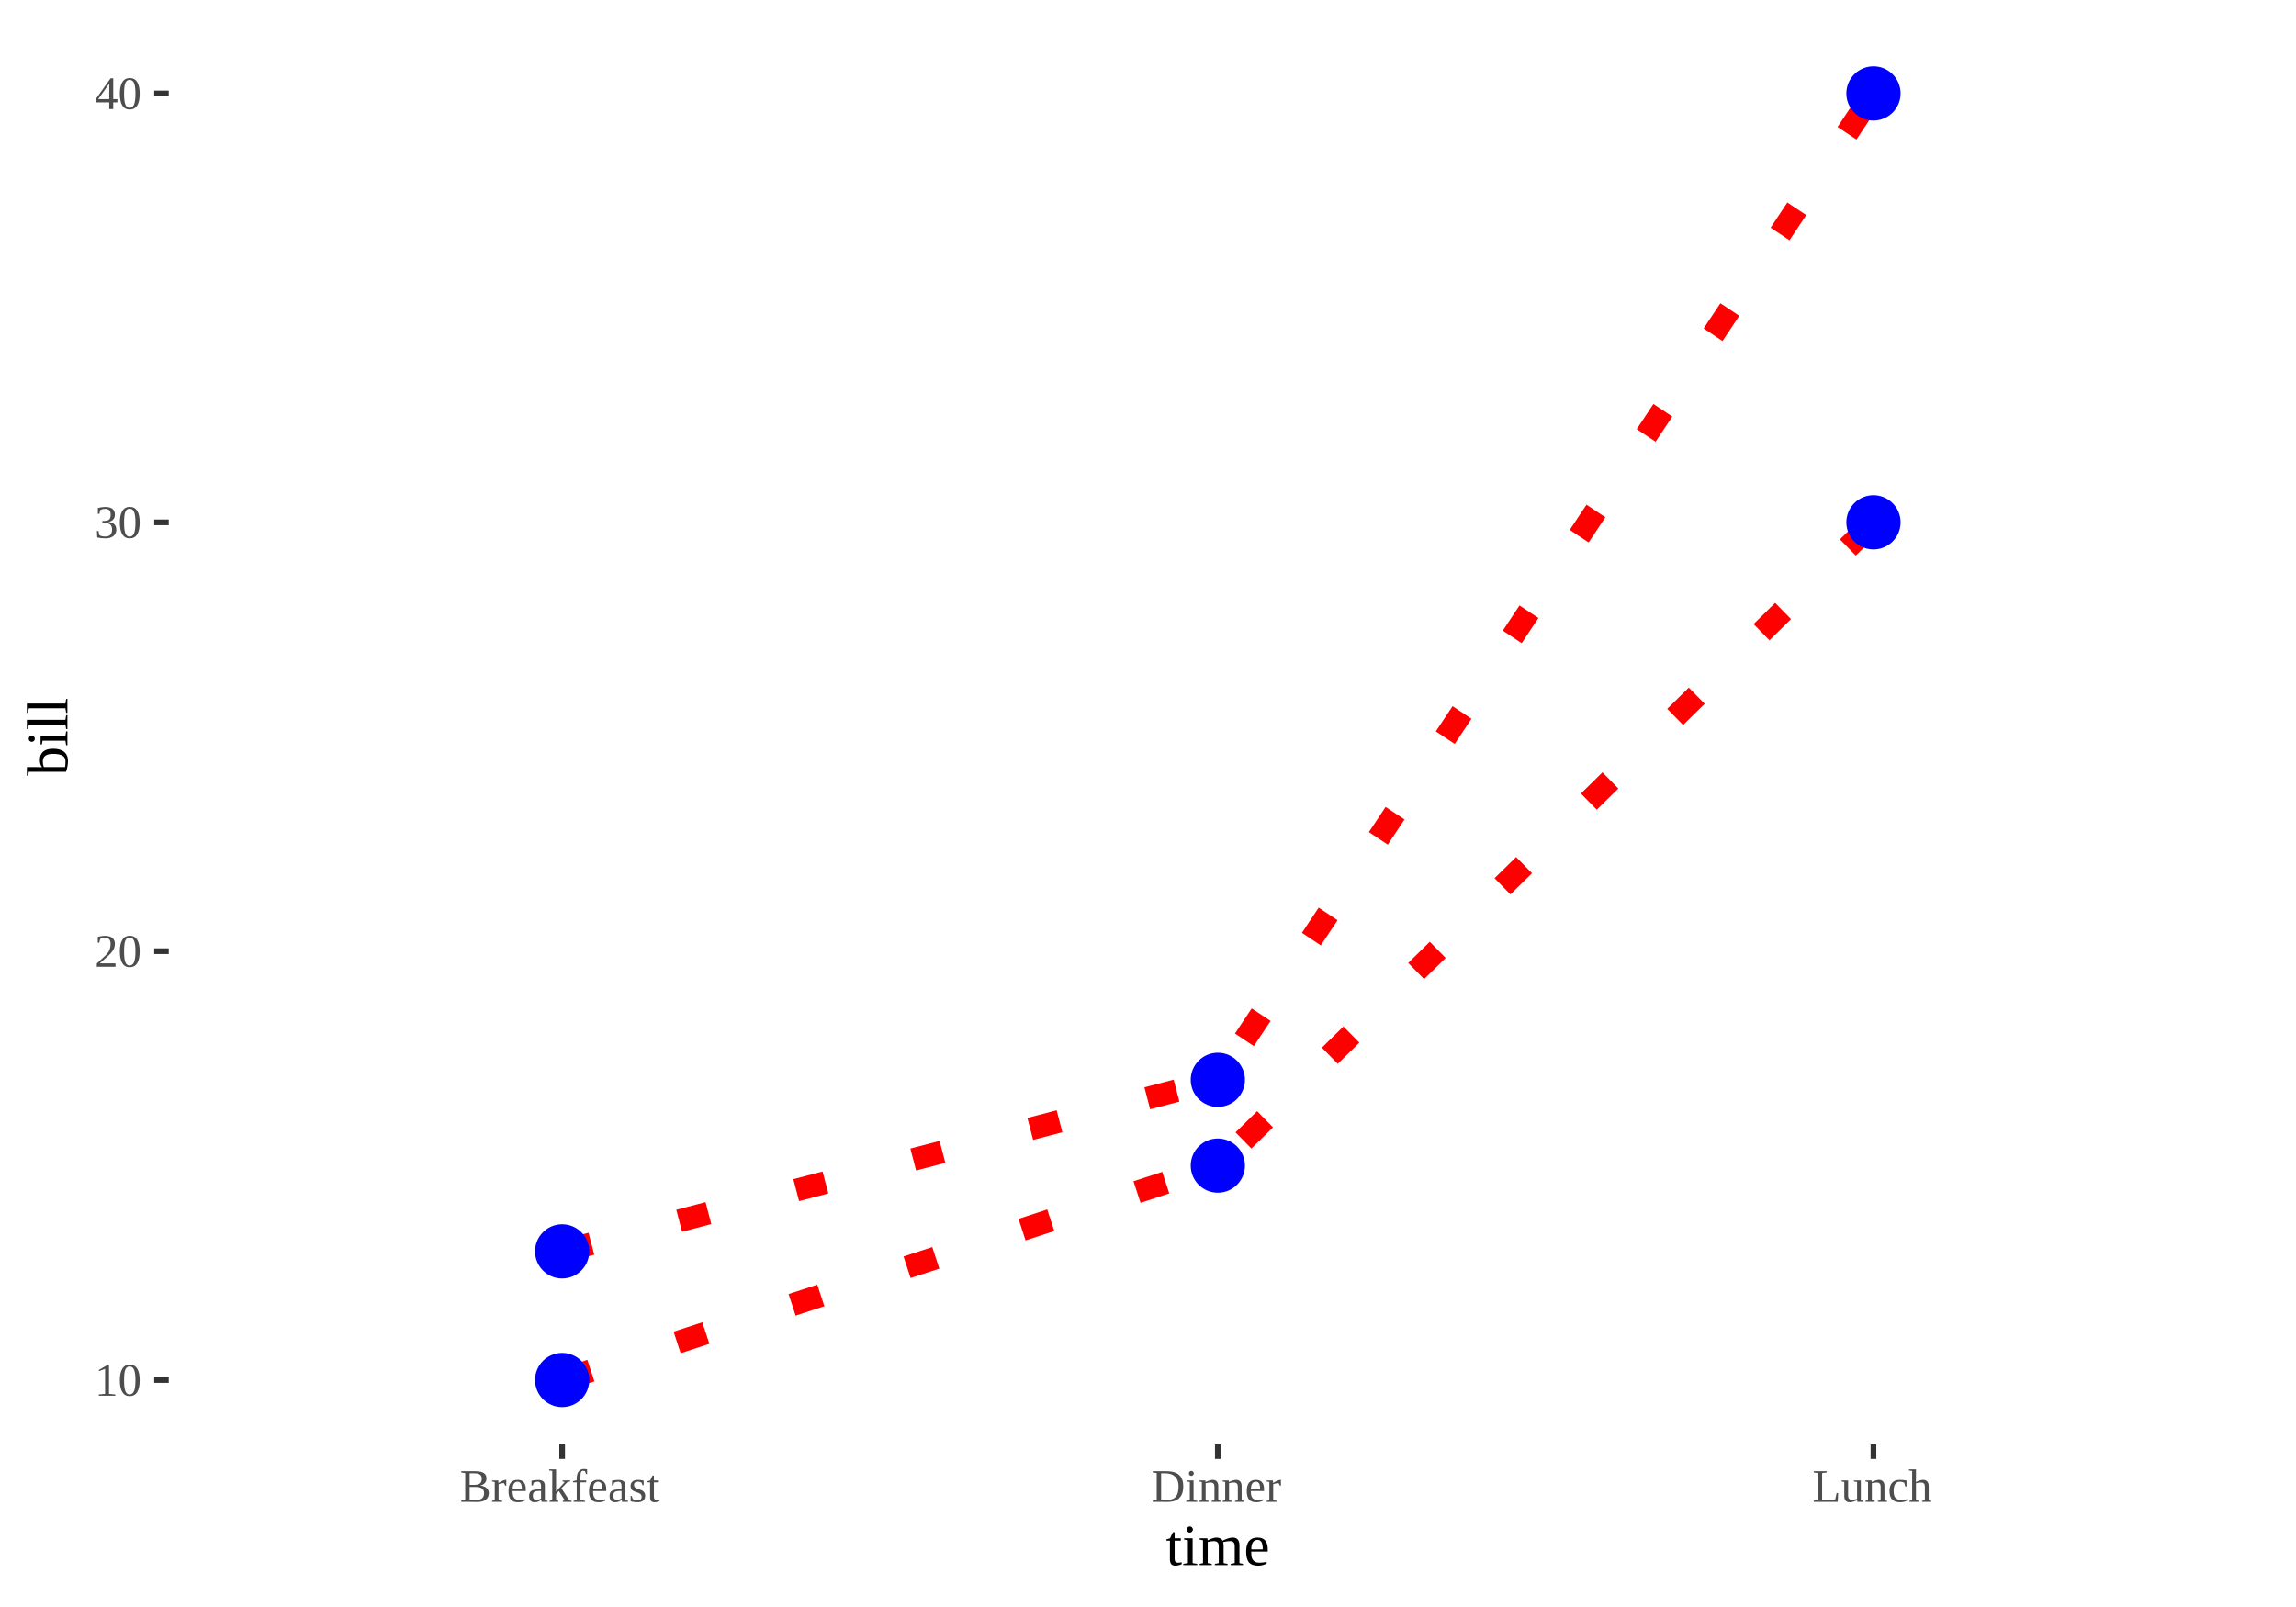
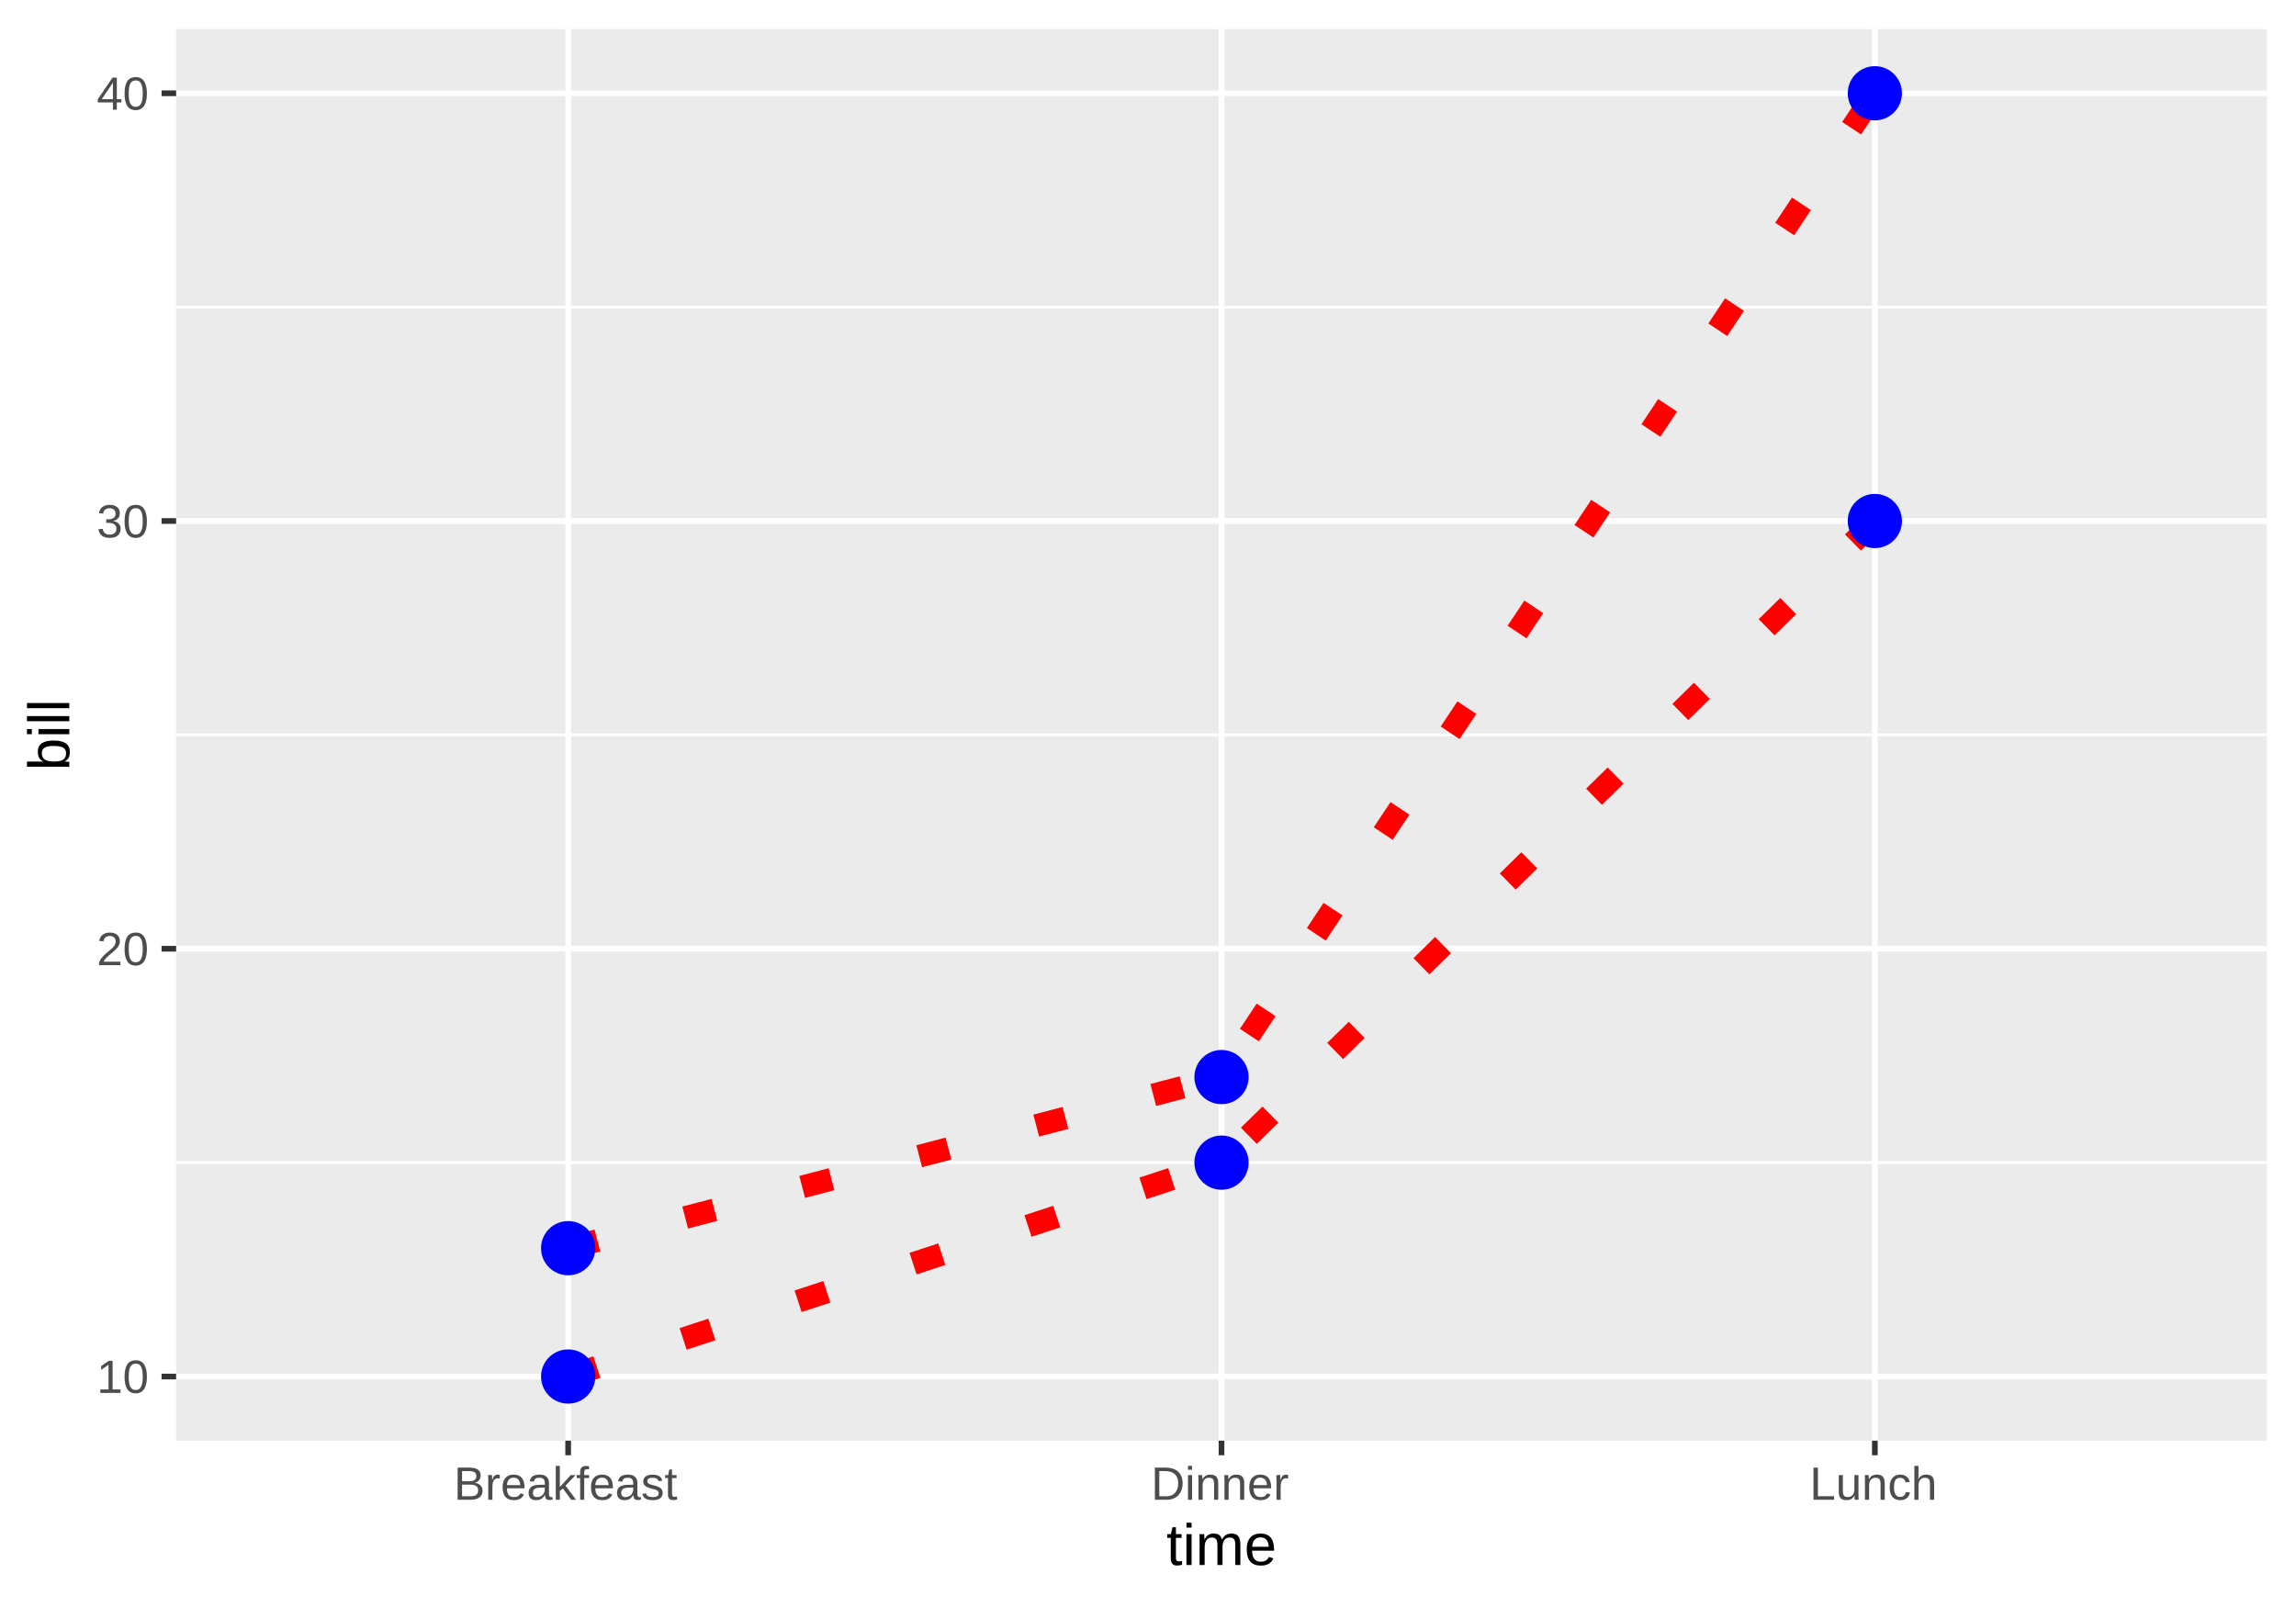
<svg xmlns="http://www.w3.org/2000/svg" viewBox="0 0 432.00 302.40">
  <defs>
    <style type="text/css">
    line, polyline, polygon, path, rect, circle {
      fill: none;
      stroke: #000000;
      stroke-linecap: round;
      stroke-linejoin: round;
      stroke-miterlimit: 10.00;
    }
  </style>
  </defs>
  <rect width="100%" height="100%" style="stroke: none; fill: #FFFFFF;" />
+   <rect x="0.00" y="0.00" width="432.00" height="302.40" style="stroke-width: 1.07; stroke: #FFFFFF; fill: #FFFFFF;" />
  <defs>
-     <clipPath id="cpMzEuNzV8NDI2LjUyfDI3MS44MHw1LjQ4">
-       <rect x="31.75" y="5.48" width="394.77" height="266.32" />
+     <clipPath id="cpMzMuMTR8NDI2LjUyfDI3MS4xMHw1LjQ4">
+       <rect x="33.14" y="5.48" width="393.38" height="265.62" />
    </clipPath>
  </defs>
-   <polyline points="105.77,259.69 229.14,219.34 352.50,98.29 " style="stroke-width: 4.27; stroke: #FF0000; stroke-dasharray: 5.69,17.07; stroke-linecap: butt;" clip-path="url(#cpMzEuNzV8NDI2LjUyfDI3MS44MHw1LjQ4)" />
-   <polyline points="105.77,235.48 229.14,203.20 352.50,17.58 " style="stroke-width: 4.27; stroke: #FF0000; stroke-dasharray: 5.69,17.07; stroke-linecap: butt;" clip-path="url(#cpMzEuNzV8NDI2LjUyfDI3MS44MHw1LjQ4)" />
-   <circle cx="105.77" cy="259.69" r="3.56pt" style="stroke-width: 0.71; stroke: #0000FF; fill: #0000FF;" clip-path="url(#cpMzEuNzV8NDI2LjUyfDI3MS44MHw1LjQ4)" />
-   <circle cx="352.50" cy="98.29" r="3.56pt" style="stroke-width: 0.71; stroke: #0000FF; fill: #0000FF;" clip-path="url(#cpMzEuNzV8NDI2LjUyfDI3MS44MHw1LjQ4)" />
-   <circle cx="229.14" cy="219.34" r="3.56pt" style="stroke-width: 0.71; stroke: #0000FF; fill: #0000FF;" clip-path="url(#cpMzEuNzV8NDI2LjUyfDI3MS44MHw1LjQ4)" />
-   <circle cx="105.77" cy="235.48" r="3.56pt" style="stroke-width: 0.71; stroke: #0000FF; fill: #0000FF;" clip-path="url(#cpMzEuNzV8NDI2LjUyfDI3MS44MHw1LjQ4)" />
-   <circle cx="352.50" cy="17.58" r="3.56pt" style="stroke-width: 0.71; stroke: #0000FF; fill: #0000FF;" clip-path="url(#cpMzEuNzV8NDI2LjUyfDI3MS44MHw1LjQ4)" />
-   <circle cx="229.14" cy="203.20" r="3.56pt" style="stroke-width: 0.71; stroke: #0000FF; fill: #0000FF;" clip-path="url(#cpMzEuNzV8NDI2LjUyfDI3MS44MHw1LjQ4)" />
+   <rect x="33.14" y="5.48" width="393.38" height="265.62" style="stroke-width: 1.07; stroke: none; fill: #EBEBEB;" clip-path="url(#cpMzMuMTR8NDI2LjUyfDI3MS4xMHw1LjQ4)" />
+   <polyline points="33.14,218.78 426.52,218.78 " style="stroke-width: 0.53; stroke: #FFFFFF; stroke-linecap: butt;" clip-path="url(#cpMzMuMTR8NDI2LjUyfDI3MS4xMHw1LjQ4)" />
+   <polyline points="33.14,138.29 426.52,138.29 " style="stroke-width: 0.53; stroke: #FFFFFF; stroke-linecap: butt;" clip-path="url(#cpMzMuMTR8NDI2LjUyfDI3MS4xMHw1LjQ4)" />
+   <polyline points="33.14,57.80 426.52,57.80 " style="stroke-width: 0.53; stroke: #FFFFFF; stroke-linecap: butt;" clip-path="url(#cpMzMuMTR8NDI2LjUyfDI3MS4xMHw1LjQ4)" />
+   <polyline points="33.14,259.03 426.52,259.03 " style="stroke-width: 1.07; stroke: #FFFFFF; stroke-linecap: butt;" clip-path="url(#cpMzMuMTR8NDI2LjUyfDI3MS4xMHw1LjQ4)" />
+   <polyline points="33.14,178.53 426.52,178.53 " style="stroke-width: 1.07; stroke: #FFFFFF; stroke-linecap: butt;" clip-path="url(#cpMzMuMTR8NDI2LjUyfDI3MS4xMHw1LjQ4)" />
+   <polyline points="33.14,98.04 426.52,98.04 " style="stroke-width: 1.07; stroke: #FFFFFF; stroke-linecap: butt;" clip-path="url(#cpMzMuMTR8NDI2LjUyfDI3MS4xMHw1LjQ4)" />
+   <polyline points="33.14,17.55 426.52,17.55 " style="stroke-width: 1.07; stroke: #FFFFFF; stroke-linecap: butt;" clip-path="url(#cpMzMuMTR8NDI2LjUyfDI3MS4xMHw1LjQ4)" />
+   <polyline points="106.90,271.10 106.90,5.48 " style="stroke-width: 1.07; stroke: #FFFFFF; stroke-linecap: butt;" clip-path="url(#cpMzMuMTR8NDI2LjUyfDI3MS4xMHw1LjQ4)" />
+   <polyline points="229.83,271.10 229.83,5.48 " style="stroke-width: 1.07; stroke: #FFFFFF; stroke-linecap: butt;" clip-path="url(#cpMzMuMTR8NDI2LjUyfDI3MS4xMHw1LjQ4)" />
+   <polyline points="352.76,271.10 352.76,5.48 " style="stroke-width: 1.07; stroke: #FFFFFF; stroke-linecap: butt;" clip-path="url(#cpMzMuMTR8NDI2LjUyfDI3MS4xMHw1LjQ4)" />
+   <polyline points="106.90,259.03 229.83,218.78 352.76,98.04 " style="stroke-width: 4.27; stroke: #FF0000; stroke-dasharray: 5.69,17.07; stroke-linecap: butt;" clip-path="url(#cpMzMuMTR8NDI2LjUyfDI3MS4xMHw1LjQ4)" />
+   <polyline points="106.90,234.88 229.83,202.68 352.76,17.55 " style="stroke-width: 4.27; stroke: #FF0000; stroke-dasharray: 5.69,17.07; stroke-linecap: butt;" clip-path="url(#cpMzMuMTR8NDI2LjUyfDI3MS4xMHw1LjQ4)" />
+   <circle cx="106.90" cy="259.03" r="3.56pt" style="stroke-width: 0.71; stroke: #0000FF; fill: #0000FF;" clip-path="url(#cpMzMuMTR8NDI2LjUyfDI3MS4xMHw1LjQ4)" />
+   <circle cx="352.76" cy="98.04" r="3.56pt" style="stroke-width: 0.71; stroke: #0000FF; fill: #0000FF;" clip-path="url(#cpMzMuMTR8NDI2LjUyfDI3MS4xMHw1LjQ4)" />
+   <circle cx="229.83" cy="218.78" r="3.56pt" style="stroke-width: 0.71; stroke: #0000FF; fill: #0000FF;" clip-path="url(#cpMzMuMTR8NDI2LjUyfDI3MS4xMHw1LjQ4)" />
+   <circle cx="106.90" cy="234.88" r="3.56pt" style="stroke-width: 0.71; stroke: #0000FF; fill: #0000FF;" clip-path="url(#cpMzMuMTR8NDI2LjUyfDI3MS4xMHw1LjQ4)" />
+   <circle cx="352.76" cy="17.55" r="3.56pt" style="stroke-width: 0.71; stroke: #0000FF; fill: #0000FF;" clip-path="url(#cpMzMuMTR8NDI2LjUyfDI3MS4xMHw1LjQ4)" />
+   <circle cx="229.83" cy="202.68" r="3.56pt" style="stroke-width: 0.71; stroke: #0000FF; fill: #0000FF;" clip-path="url(#cpMzMuMTR8NDI2LjUyfDI3MS4xMHw1LjQ4)" />
  <defs>
    <clipPath id="cpMC4wMHw0MzIuMDB8MzAyLjQwfDAuMDA=">
      <rect x="0.00" y="0.00" width="432.00" height="302.40" />
    </clipPath>
  </defs>
  <g clip-path="url(#cpMC4wMHw0MzIuMDB8MzAyLjQwfDAuMDA=)">
-     <text x="17.82" y="262.64" style="font-size: 8.80px; fill: #4D4D4D; font-family: Liberation Serif;" textLength="9.00px" lengthAdjust="spacingAndGlyphs">10</text>
+     <text x="18.20" y="262.12" style="font-size: 8.80px; fill: #4D4D4D; font-family: Liberation Sans;" textLength="10.01px" lengthAdjust="spacingAndGlyphs">10</text>
  </g>
  <g clip-path="url(#cpMC4wMHw0MzIuMDB8MzAyLjQwfDAuMDA=)">
-     <text x="17.82" y="181.93" style="font-size: 8.80px; fill: #4D4D4D; font-family: Liberation Serif;" textLength="9.00px" lengthAdjust="spacingAndGlyphs">20</text>
+     <text x="18.20" y="181.63" style="font-size: 8.80px; fill: #4D4D4D; font-family: Liberation Sans;" textLength="10.01px" lengthAdjust="spacingAndGlyphs">20</text>
  </g>
  <g clip-path="url(#cpMC4wMHw0MzIuMDB8MzAyLjQwfDAuMDA=)">
-     <text x="17.82" y="101.23" style="font-size: 8.80px; fill: #4D4D4D; font-family: Liberation Serif;" textLength="9.00px" lengthAdjust="spacingAndGlyphs">30</text>
+     <text x="18.20" y="101.14" style="font-size: 8.80px; fill: #4D4D4D; font-family: Liberation Sans;" textLength="10.01px" lengthAdjust="spacingAndGlyphs">30</text>
  </g>
  <g clip-path="url(#cpMC4wMHw0MzIuMDB8MzAyLjQwfDAuMDA=)">
-     <text x="17.82" y="20.53" style="font-size: 8.80px; fill: #4D4D4D; font-family: Liberation Serif;" textLength="9.00px" lengthAdjust="spacingAndGlyphs">40</text>
+     <text x="18.20" y="20.65" style="font-size: 8.80px; fill: #4D4D4D; font-family: Liberation Sans;" textLength="10.01px" lengthAdjust="spacingAndGlyphs">40</text>
  </g>
-   <polyline points="29.01,259.69 31.75,259.69 " style="stroke-width: 1.07; stroke: #333333; stroke-linecap: butt;" clip-path="url(#cpMC4wMHw0MzIuMDB8MzAyLjQwfDAuMDA=)" />
-   <polyline points="29.01,178.99 31.75,178.99 " style="stroke-width: 1.07; stroke: #333333; stroke-linecap: butt;" clip-path="url(#cpMC4wMHw0MzIuMDB8MzAyLjQwfDAuMDA=)" />
-   <polyline points="29.01,98.29 31.75,98.29 " style="stroke-width: 1.07; stroke: #333333; stroke-linecap: butt;" clip-path="url(#cpMC4wMHw0MzIuMDB8MzAyLjQwfDAuMDA=)" />
-   <polyline points="29.01,17.58 31.75,17.58 " style="stroke-width: 1.07; stroke: #333333; stroke-linecap: butt;" clip-path="url(#cpMC4wMHw0MzIuMDB8MzAyLjQwfDAuMDA=)" />
-   <polyline points="105.77,274.54 105.77,271.80 " style="stroke-width: 1.07; stroke: #333333; stroke-linecap: butt;" clip-path="url(#cpMC4wMHw0MzIuMDB8MzAyLjQwfDAuMDA=)" />
-   <polyline points="229.14,274.54 229.14,271.80 " style="stroke-width: 1.07; stroke: #333333; stroke-linecap: butt;" clip-path="url(#cpMC4wMHw0MzIuMDB8MzAyLjQwfDAuMDA=)" />
-   <polyline points="352.50,274.54 352.50,271.80 " style="stroke-width: 1.07; stroke: #333333; stroke-linecap: butt;" clip-path="url(#cpMC4wMHw0MzIuMDB8MzAyLjQwfDAuMDA=)" />
+   <polyline points="30.40,259.03 33.14,259.03 " style="stroke-width: 1.07; stroke: #333333; stroke-linecap: butt;" clip-path="url(#cpMC4wMHw0MzIuMDB8MzAyLjQwfDAuMDA=)" />
+   <polyline points="30.40,178.53 33.14,178.53 " style="stroke-width: 1.07; stroke: #333333; stroke-linecap: butt;" clip-path="url(#cpMC4wMHw0MzIuMDB8MzAyLjQwfDAuMDA=)" />
+   <polyline points="30.40,98.04 33.14,98.04 " style="stroke-width: 1.07; stroke: #333333; stroke-linecap: butt;" clip-path="url(#cpMC4wMHw0MzIuMDB8MzAyLjQwfDAuMDA=)" />
+   <polyline points="30.40,17.55 33.14,17.55 " style="stroke-width: 1.07; stroke: #333333; stroke-linecap: butt;" clip-path="url(#cpMC4wMHw0MzIuMDB8MzAyLjQwfDAuMDA=)" />
+   <polyline points="106.90,273.84 106.90,271.10 " style="stroke-width: 1.07; stroke: #333333; stroke-linecap: butt;" clip-path="url(#cpMC4wMHw0MzIuMDB8MzAyLjQwfDAuMDA=)" />
+   <polyline points="229.83,273.84 229.83,271.10 " style="stroke-width: 1.07; stroke: #333333; stroke-linecap: butt;" clip-path="url(#cpMC4wMHw0MzIuMDB8MzAyLjQwfDAuMDA=)" />
+   <polyline points="352.76,273.84 352.76,271.10 " style="stroke-width: 1.07; stroke: #333333; stroke-linecap: butt;" clip-path="url(#cpMC4wMHw0MzIuMDB8MzAyLjQwfDAuMDA=)" />
  <g clip-path="url(#cpMC4wMHw0MzIuMDB8MzAyLjQwfDAuMDA=)">
-     <text x="86.53" y="282.62" style="font-size: 8.80px; fill: #4D4D4D; font-family: Liberation Serif;" textLength="38.48px" lengthAdjust="spacingAndGlyphs">Breakfeast</text>
+     <text x="85.39" y="282.22" style="font-size: 8.80px; fill: #4D4D4D; font-family: Liberation Sans;" textLength="43.02px" lengthAdjust="spacingAndGlyphs">Breakfeast</text>
  </g>
  <g clip-path="url(#cpMC4wMHw0MzIuMDB8MzAyLjQwfDAuMDA=)">
-     <text x="216.64" y="282.62" style="font-size: 8.80px; fill: #4D4D4D; font-family: Liberation Serif;" textLength="24.99px" lengthAdjust="spacingAndGlyphs">Dinner</text>
+     <text x="216.58" y="282.22" style="font-size: 8.80px; fill: #4D4D4D; font-family: Liberation Sans;" textLength="26.51px" lengthAdjust="spacingAndGlyphs">Dinner</text>
  </g>
  <g clip-path="url(#cpMC4wMHw0MzIuMDB8MzAyLjQwfDAuMDA=)">
-     <text x="341.01" y="282.62" style="font-size: 8.80px; fill: #4D4D4D; font-family: Liberation Serif;" textLength="22.99px" lengthAdjust="spacingAndGlyphs">Lunch</text>
+     <text x="340.50" y="282.22" style="font-size: 8.80px; fill: #4D4D4D; font-family: Liberation Sans;" textLength="24.52px" lengthAdjust="spacingAndGlyphs">Lunch</text>
  </g>
  <g clip-path="url(#cpMC4wMHw0MzIuMDB8MzAyLjQwfDAuMDA=)">
-     <text x="219.36" y="294.52" style="font-size: 11.00px; font-family: Liberation Serif;" textLength="19.55px" lengthAdjust="spacingAndGlyphs">time</text>
+     <text x="219.44" y="294.50" style="font-size: 11.00px; font-family: Liberation Sans;" textLength="20.78px" lengthAdjust="spacingAndGlyphs">time</text>
  </g>
  <g clip-path="url(#cpMC4wMHw0MzIuMDB8MzAyLjQwfDAuMDA=)">
-     <text transform="translate(12.68,145.97) rotate(-90)" style="font-size: 11.00px; font-family: Liberation Serif;" textLength="14.67px" lengthAdjust="spacingAndGlyphs">bill</text>
+     <text transform="translate(13.04,145.01) rotate(-90)" style="font-size: 11.00px; font-family: Liberation Sans;" textLength="13.45px" lengthAdjust="spacingAndGlyphs">bill</text>
  </g>
</svg>
